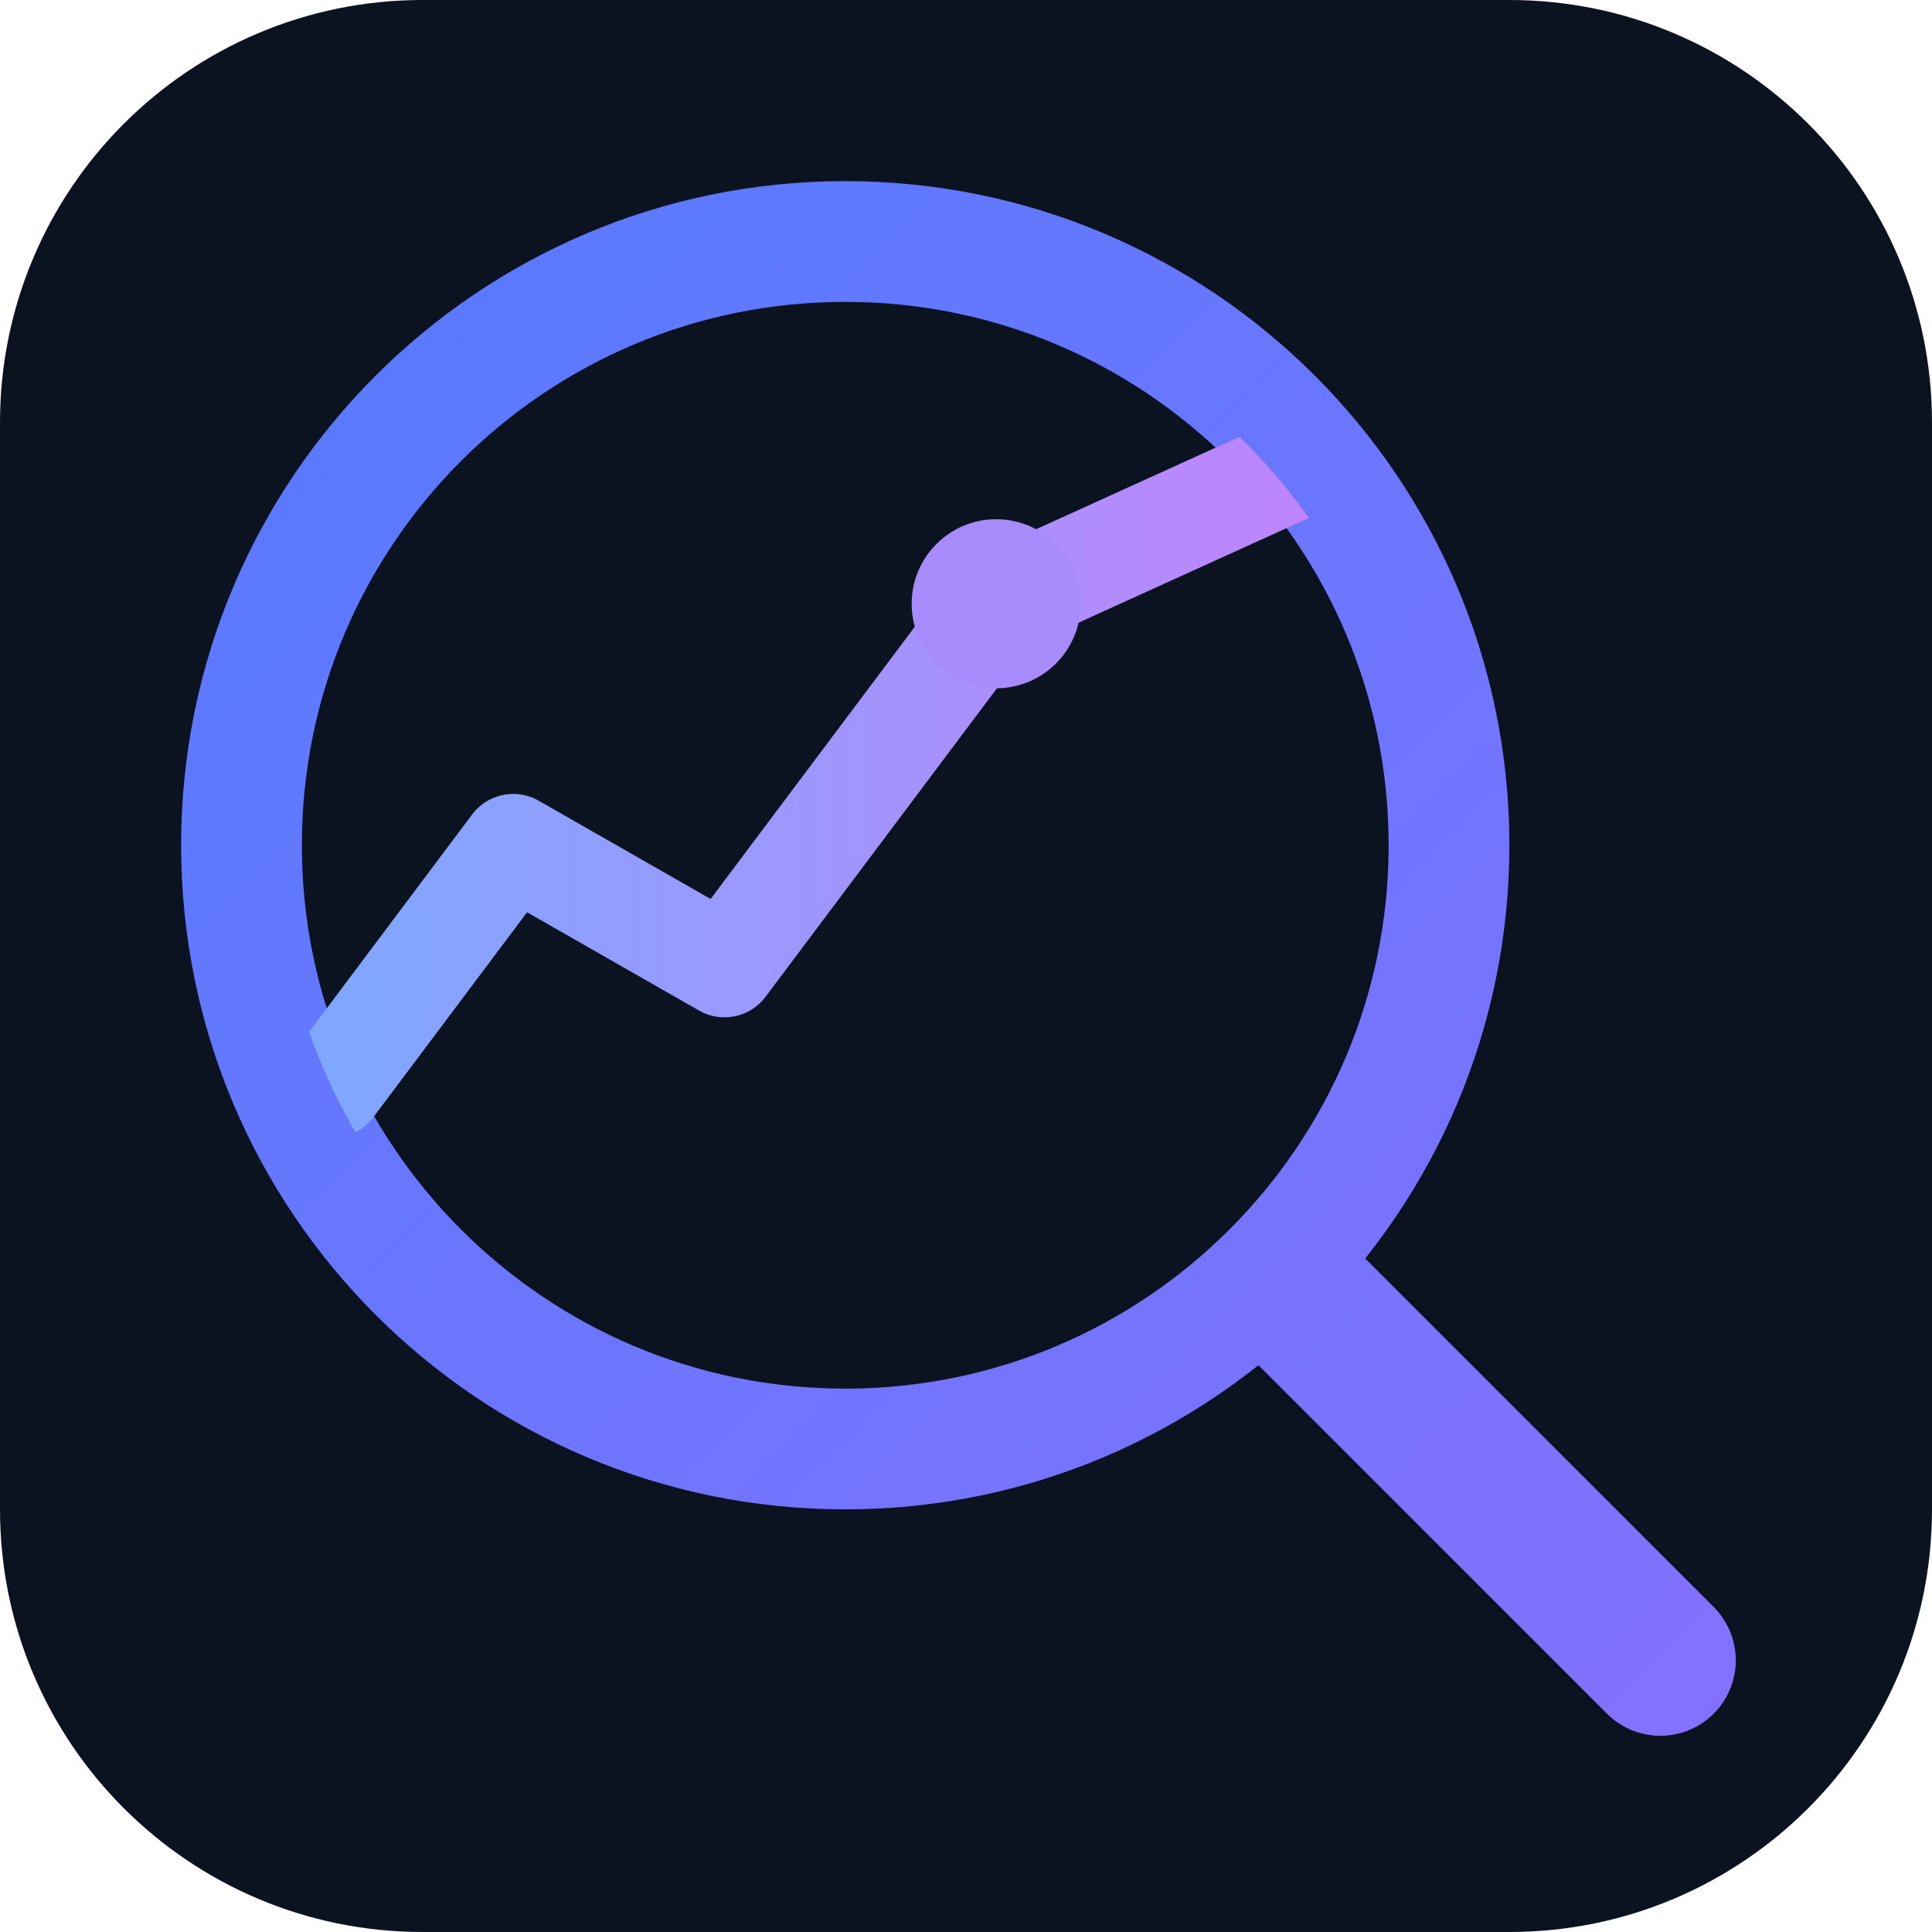
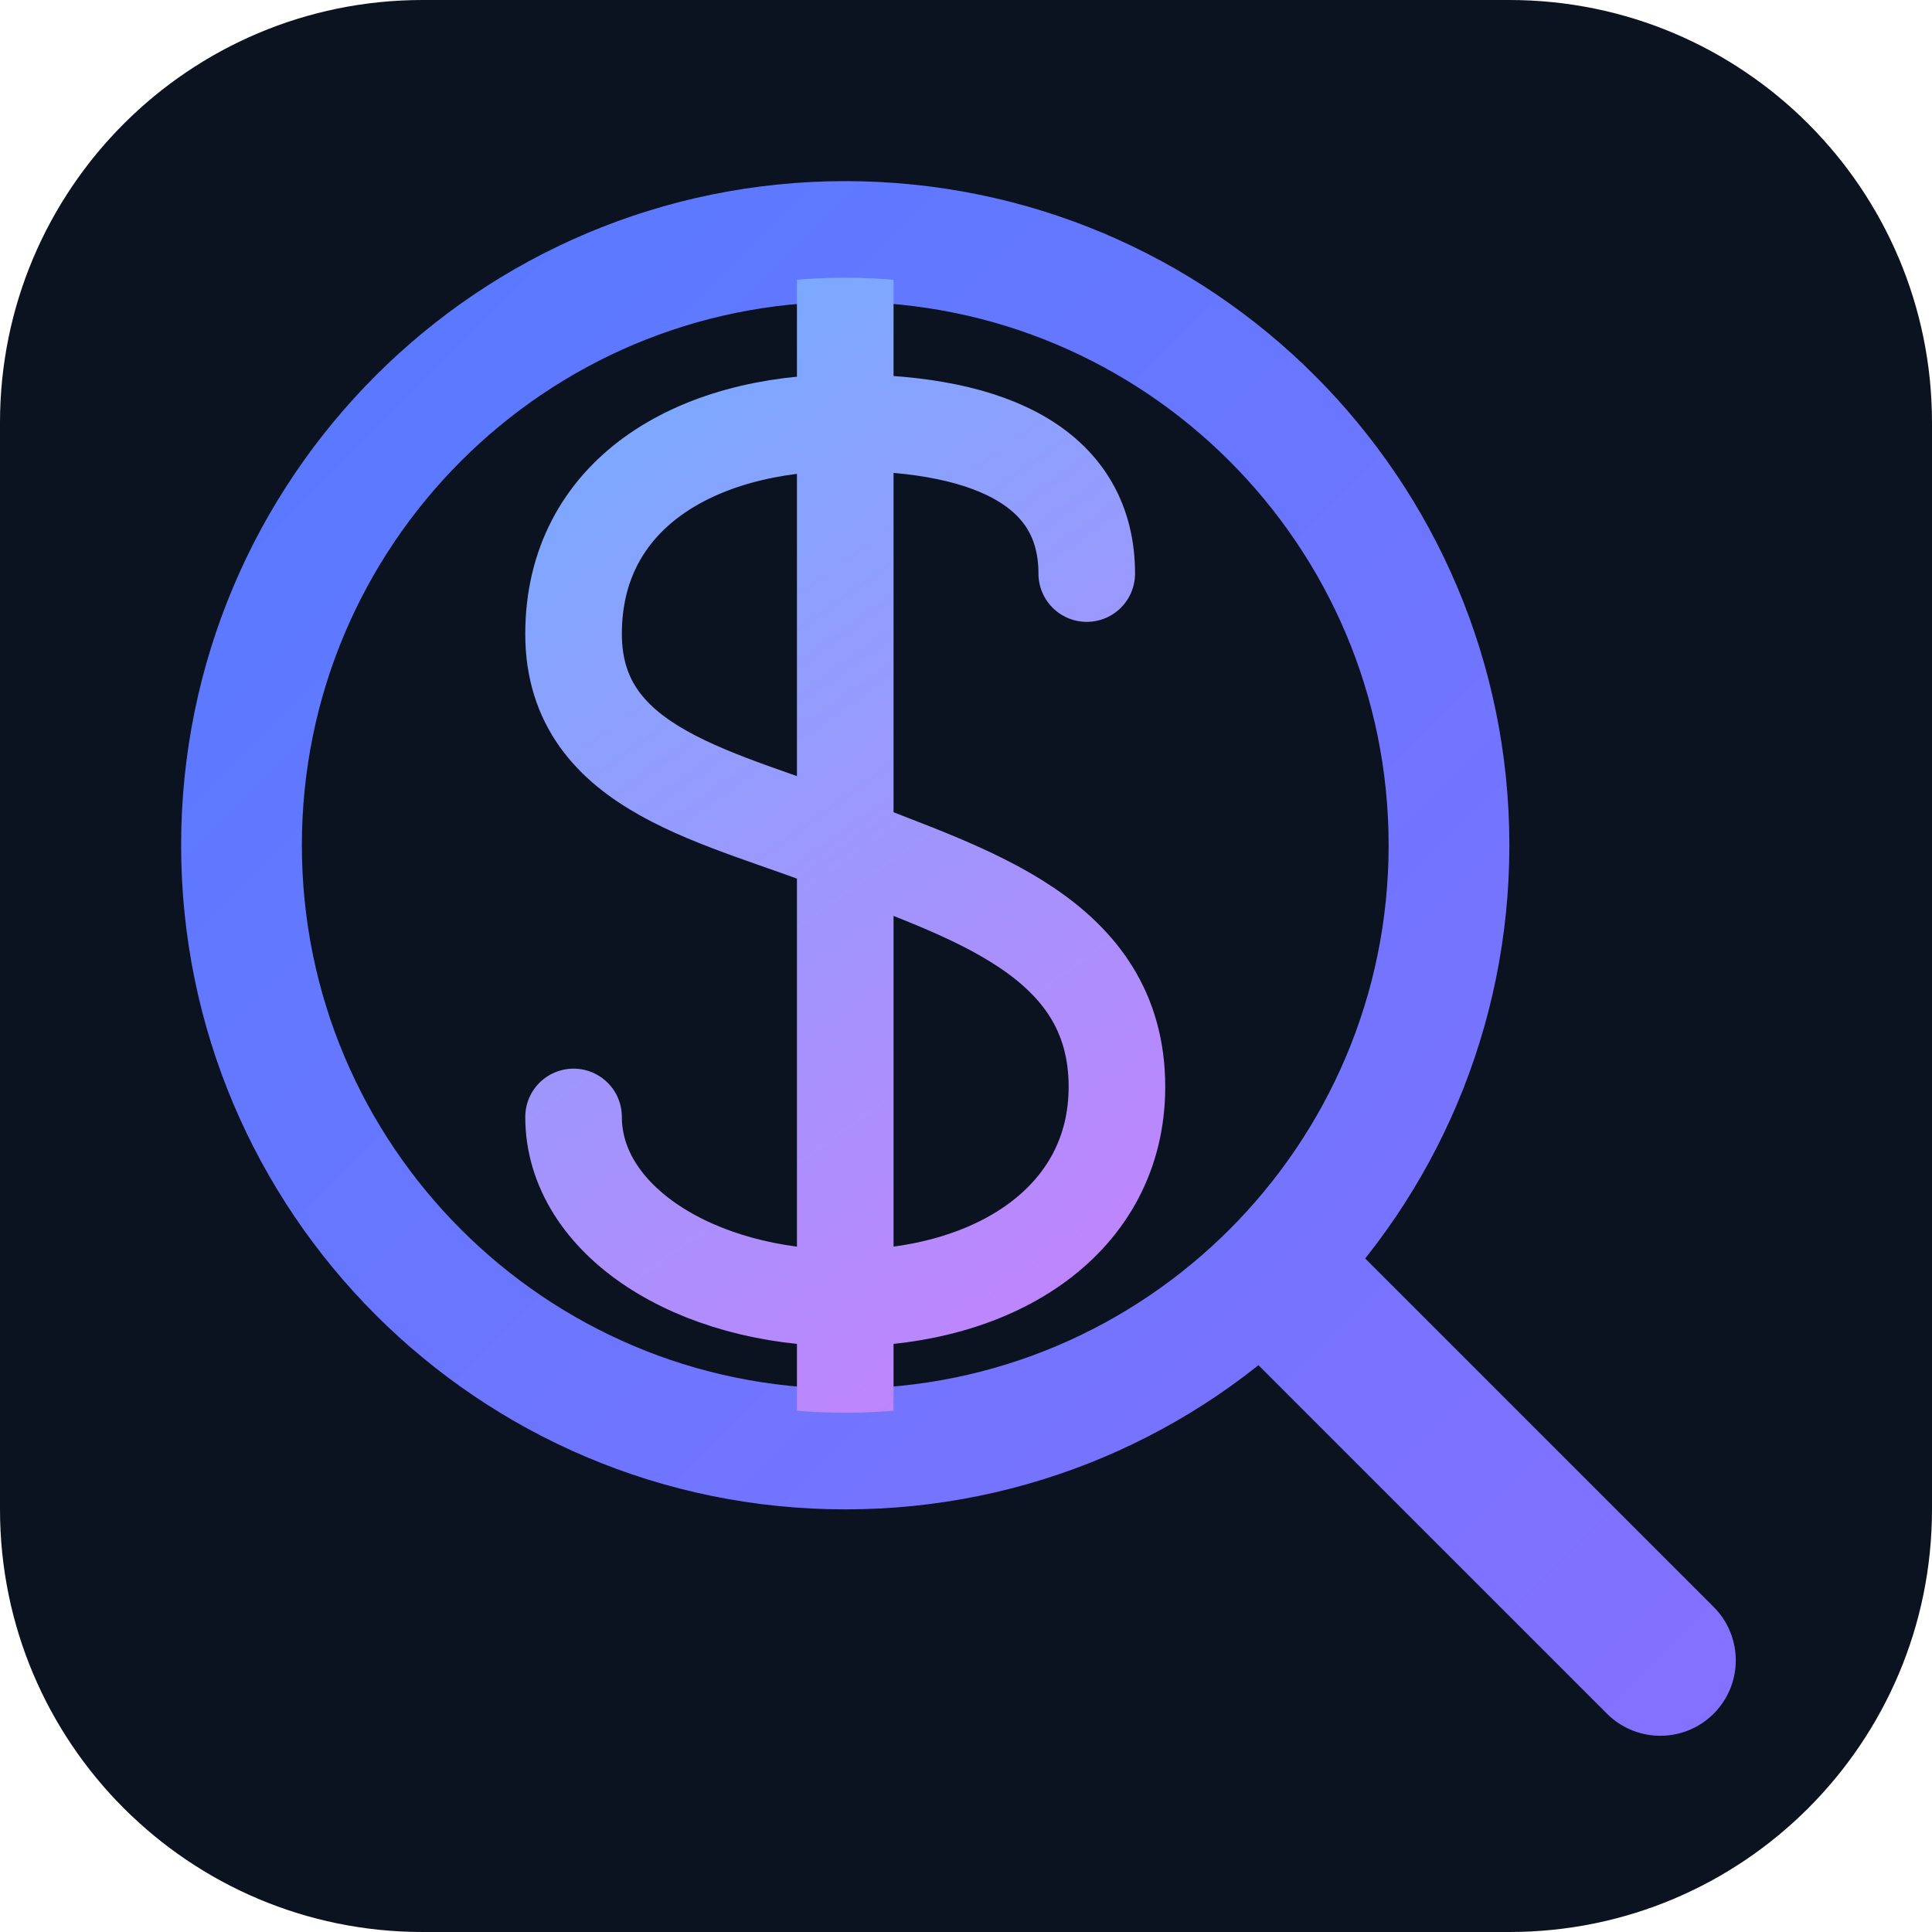
<svg xmlns="http://www.w3.org/2000/svg" viewBox="0 0 32 32" fill="none">
  <rect width="32" height="32" rx="7" fill="#0b1220" />
  <defs>
    <linearGradient id="g1" x1="0" y1="0" x2="32" y2="32" gradientUnits="userSpaceOnUse">
      <stop offset="0%" stop-color="#4F7CFF" />
      <stop offset="100%" stop-color="#8B6FFF" />
    </linearGradient>
-     <linearGradient id="g2" x1="4" y1="14" x2="22" y2="14" gradientUnits="userSpaceOnUse">
+     <linearGradient id="g2" x1="9" y1="7" x2="19" y2="21" gradientUnits="userSpaceOnUse">
      <stop offset="0%" stop-color="#7aaaff" />
      <stop offset="100%" stop-color="#c084fc" />
    </linearGradient>
    <clipPath id="c1">
      <circle cx="14" cy="14" r="9.4" />
    </clipPath>
  </defs>
  <circle cx="14" cy="14" r="10" stroke="url(#g1)" stroke-width="2" />
-   <polyline points="5.5,18 8.5,14 12,16 16.5,10 22,7.5" stroke="url(#g2)" stroke-width="1.7" stroke-linecap="round" stroke-linejoin="round" clip-path="url(#c1)" />
-   <circle cx="16.5" cy="10" r="1.4" fill="#a78bfa" clip-path="url(#c1)" />
+   <line x1="14" y1="4.5" x2="14" y2="23.5" stroke="url(#g2)" stroke-width="1.6" stroke-linecap="round" clip-path="url(#c1)" />
+   <path d="M 18,9.5 C 18,7.8 16.5,7 14,7 C 11.5,7 9.5,8.2 9.5,10.5 C 9.5,12.8 12,13.2 14,14 C 16,14.8 18.5,15.5 18.5,18 C 18.5,20.2 16.5,21.5 14,21.5 C 11.5,21.5 9.5,20.2 9.5,18.5" stroke="url(#g2)" stroke-width="1.6" fill="none" stroke-linecap="round" clip-path="url(#c1)" />
  <line x1="21.5" y1="21.5" x2="27.5" y2="27.5" stroke="url(#g1)" stroke-width="2.5" stroke-linecap="round" />
</svg>
